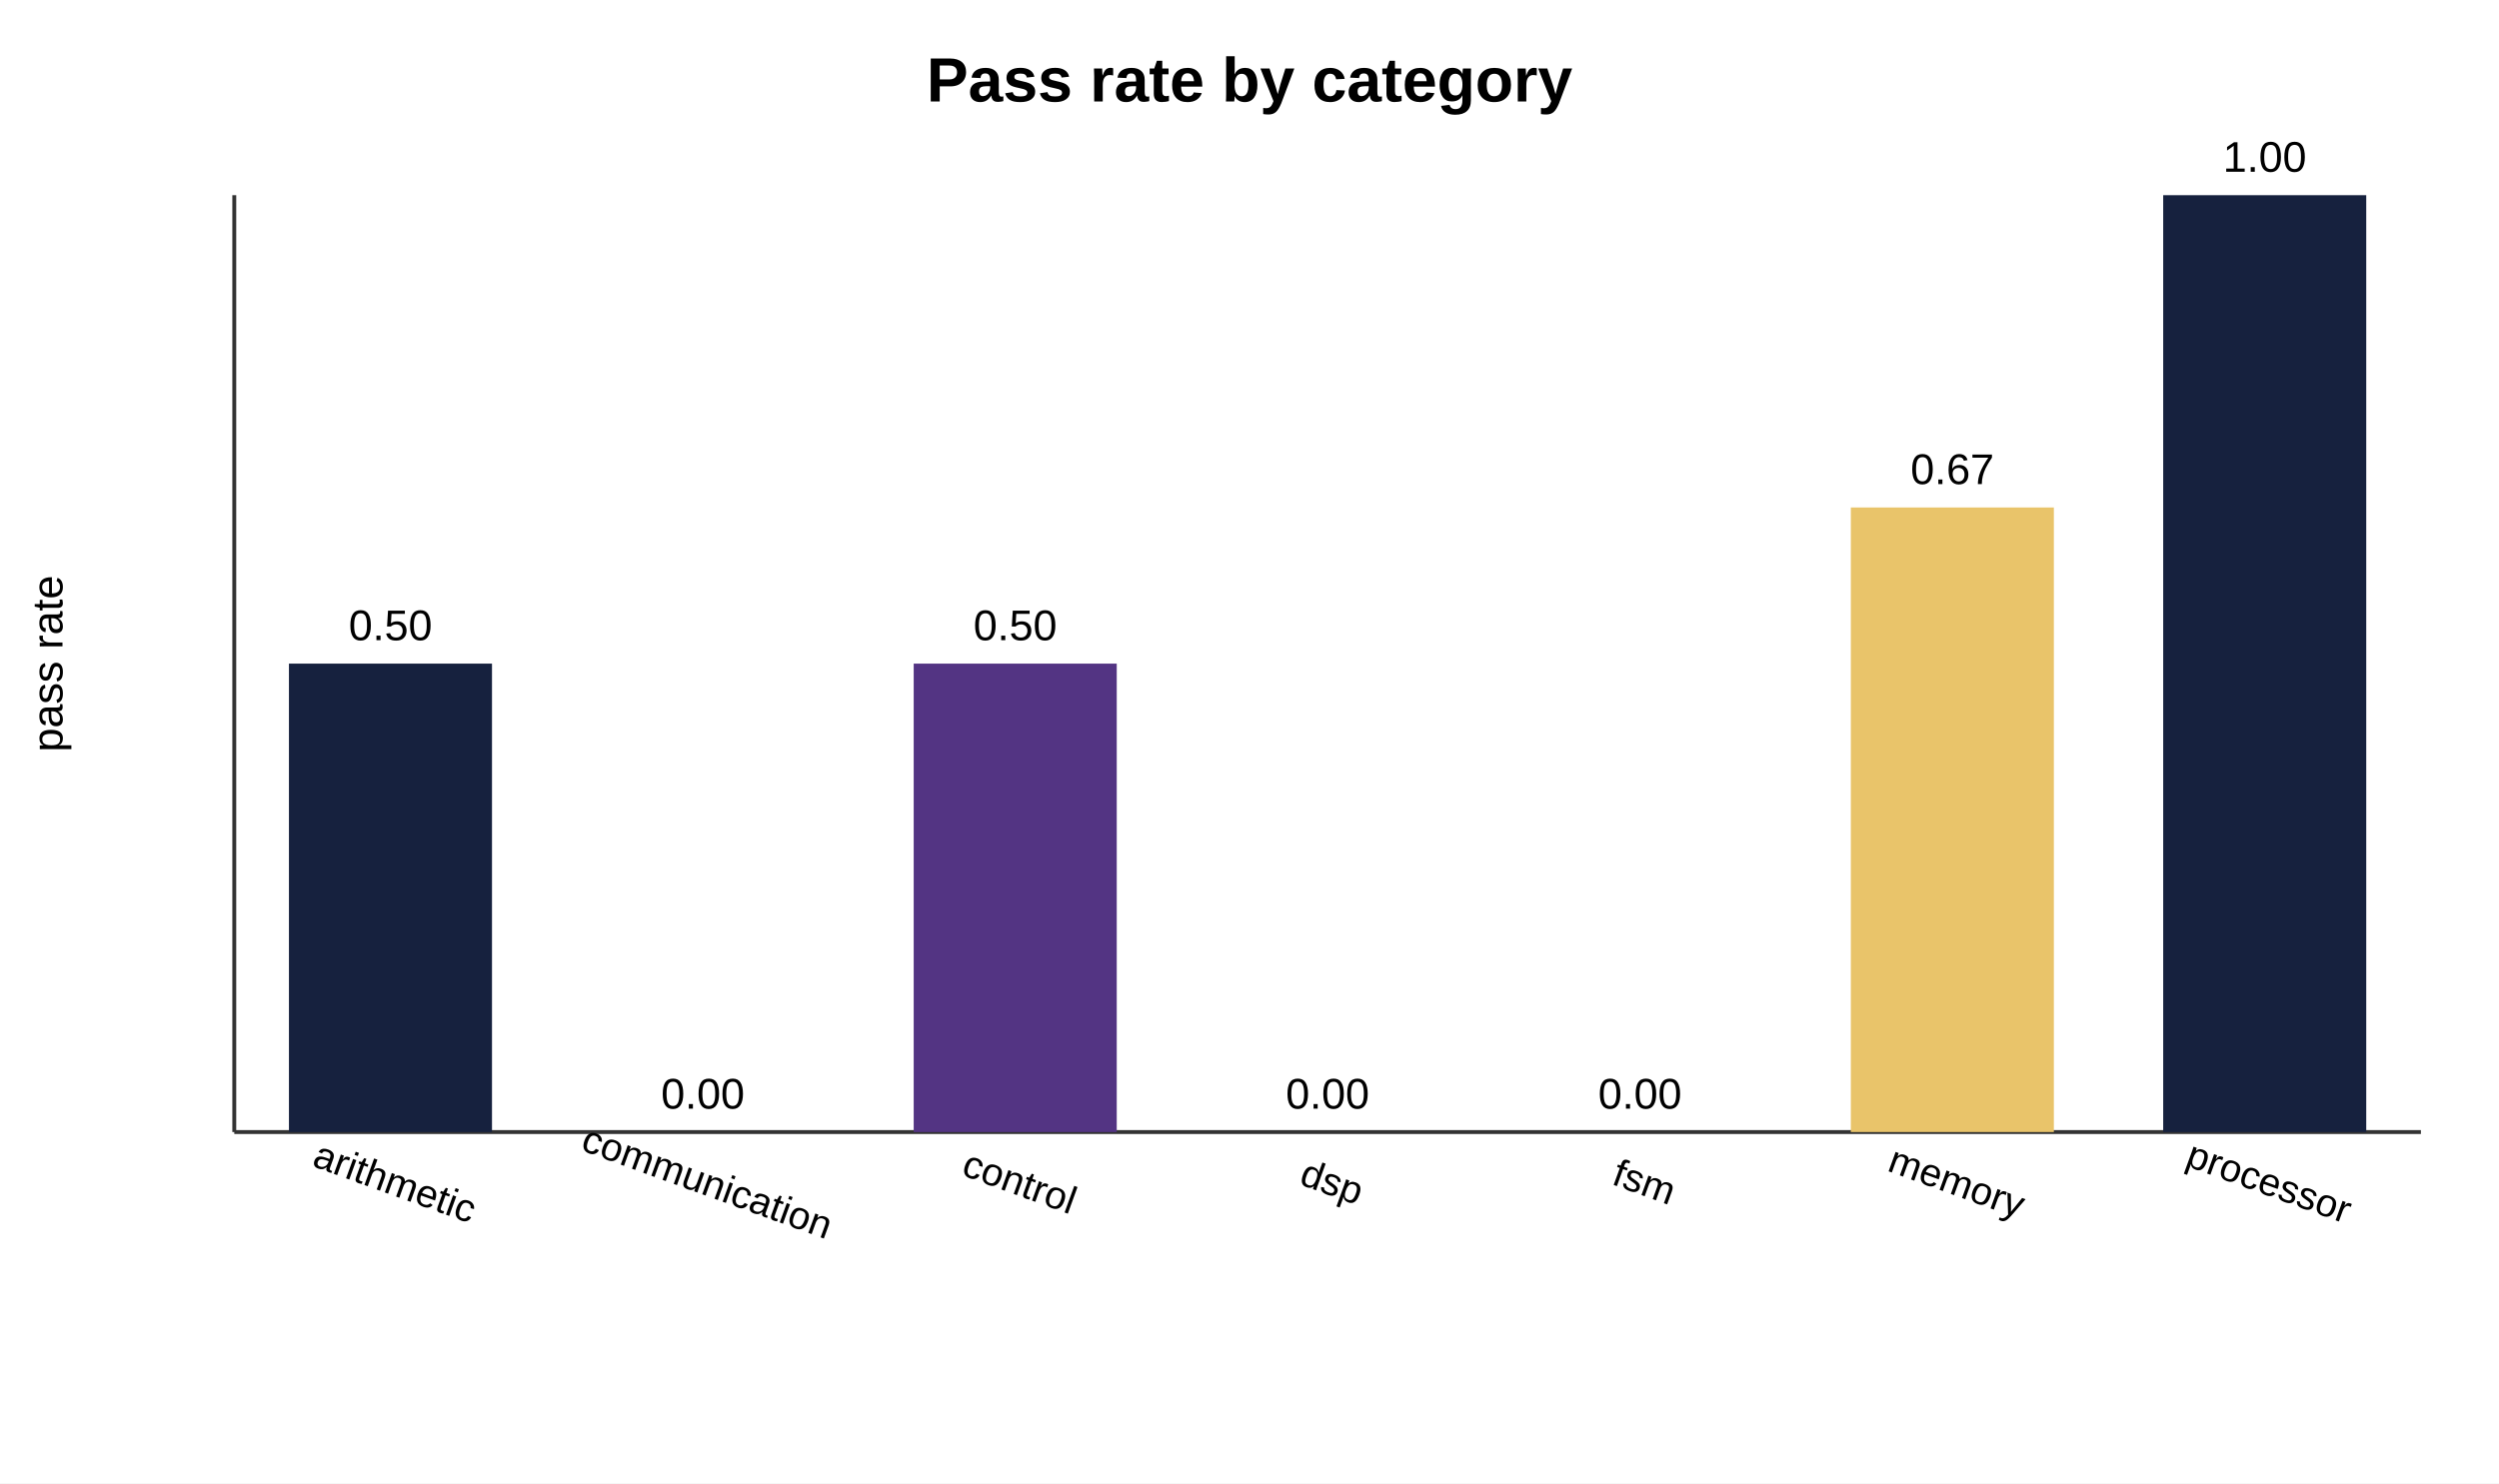
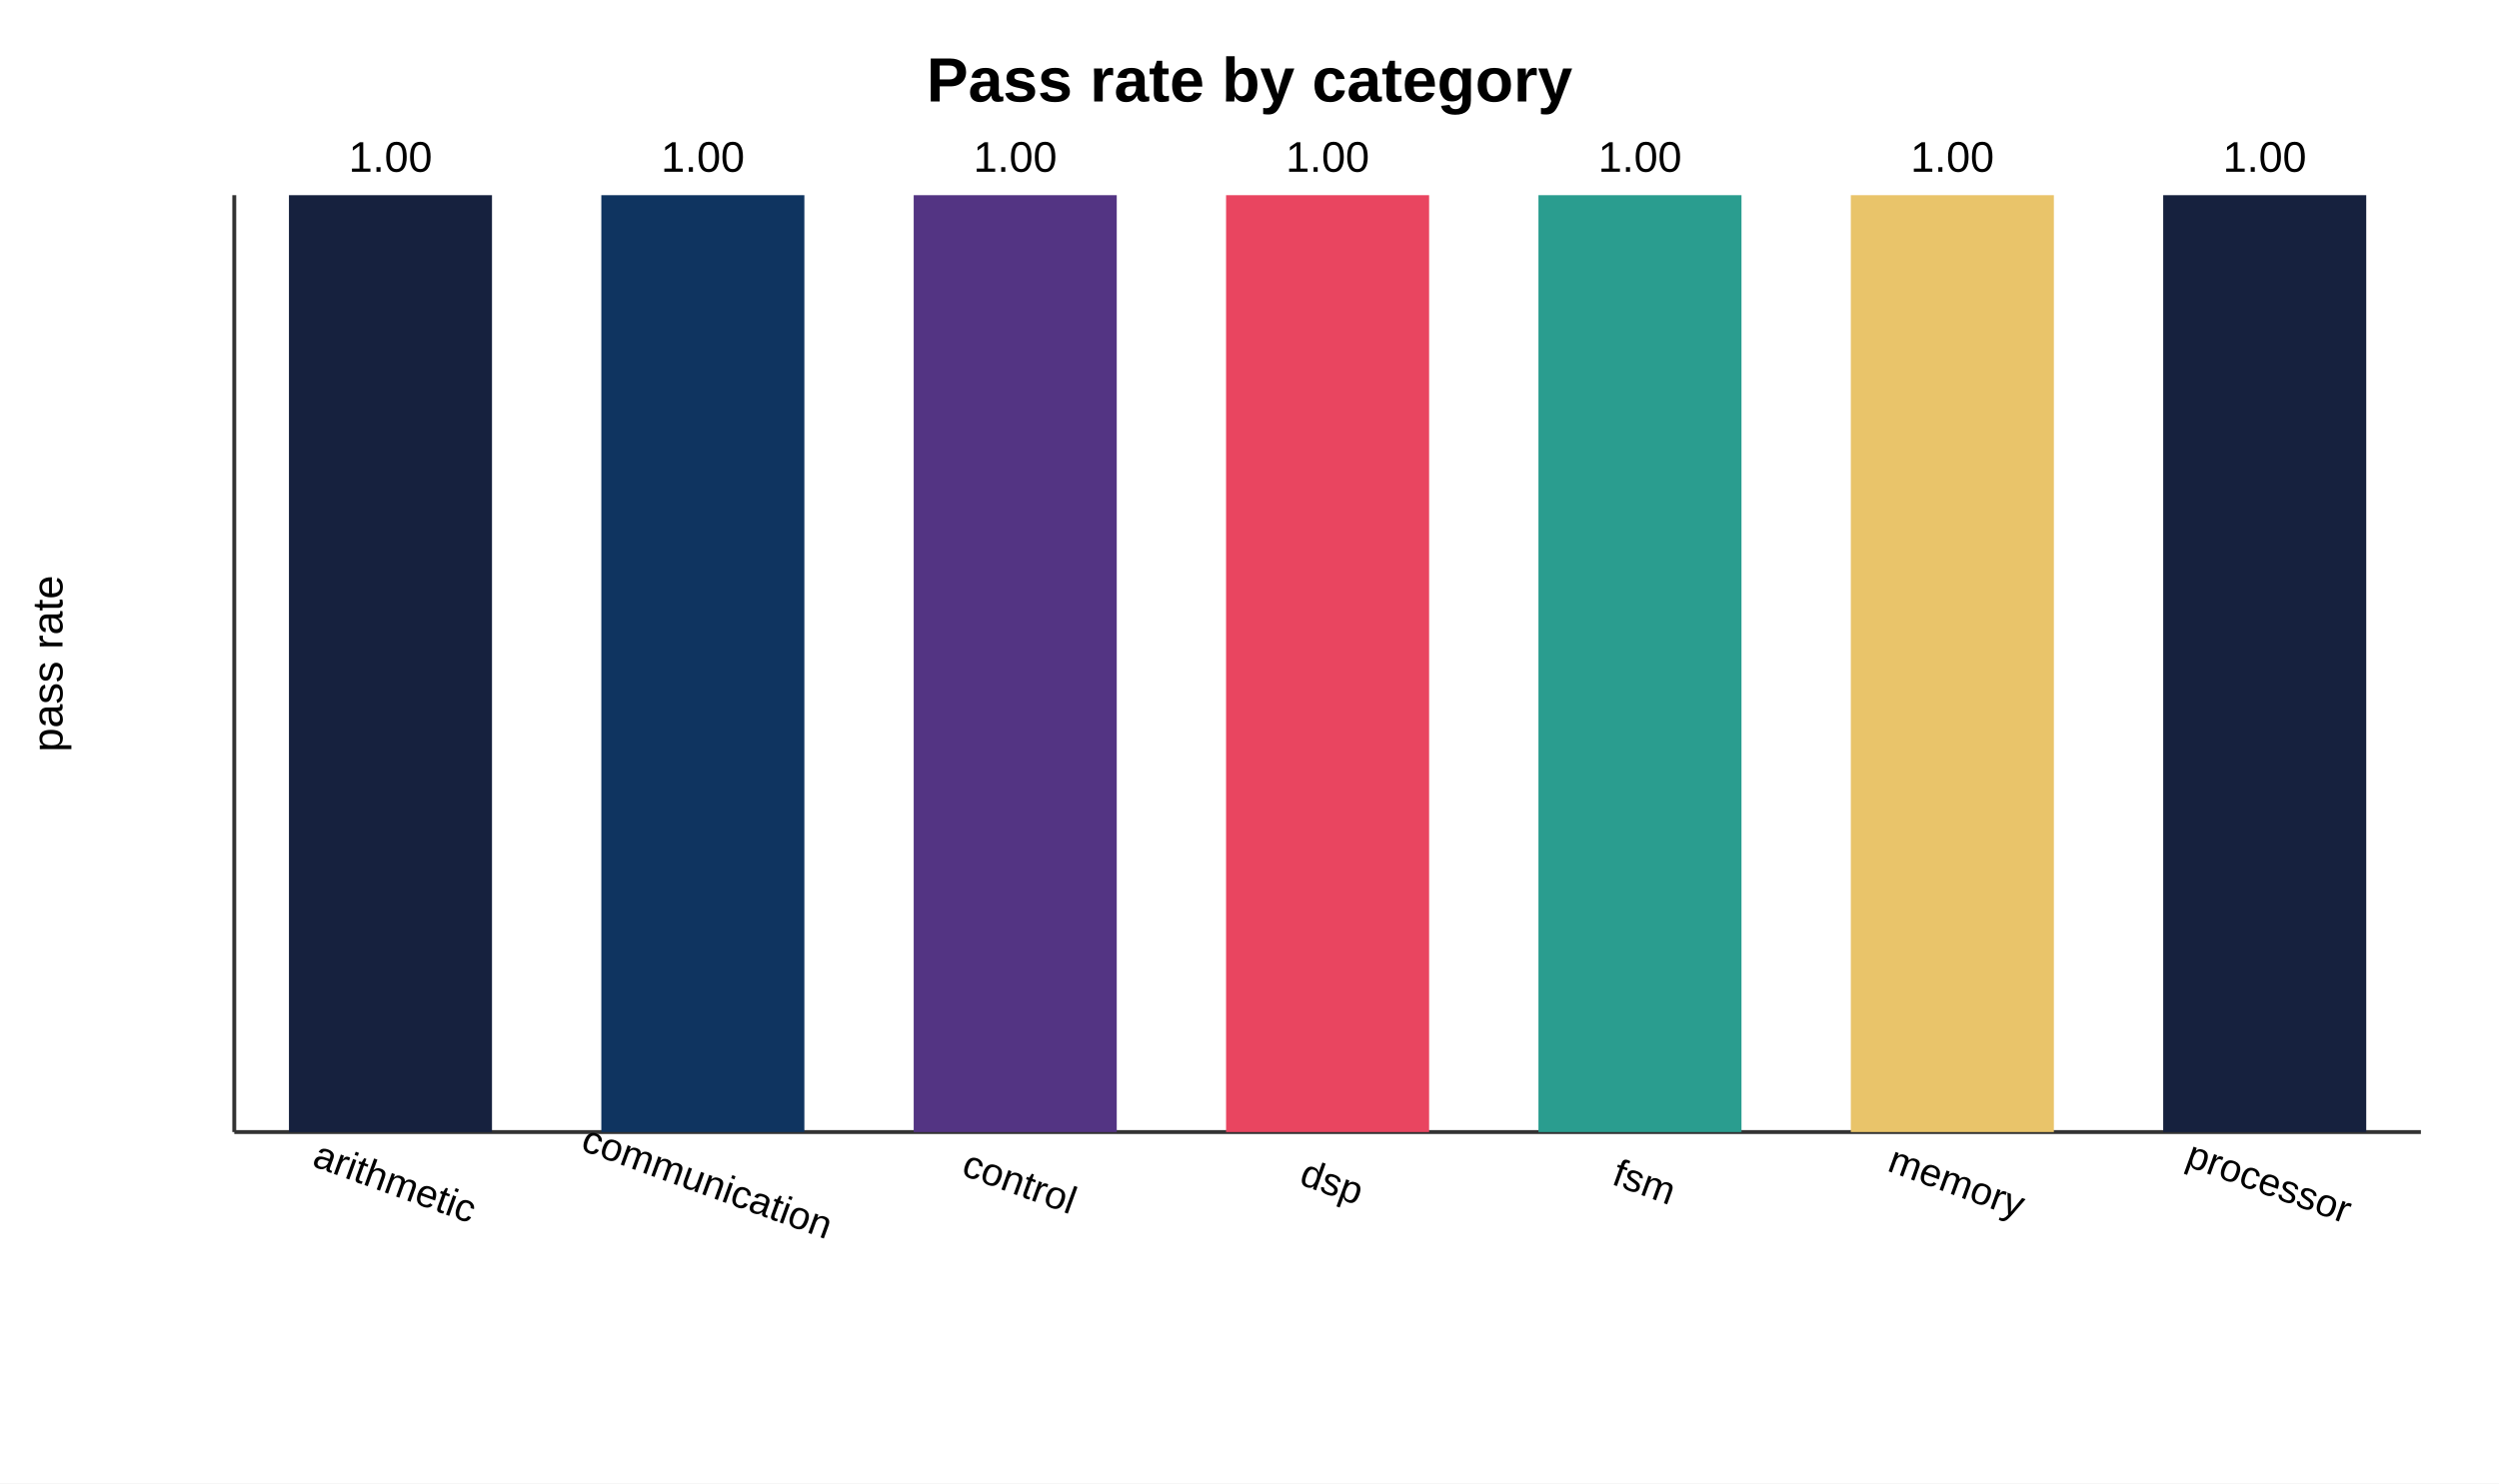
<svg xmlns="http://www.w3.org/2000/svg" viewBox="0 0 640 380" font-family="system-ui,Arial">
  <rect width="640" height="380" fill="white" />
  <text x="320.0" y="26" font-size="16" font-weight="bold" text-anchor="middle">Pass rate by category</text>
  <text x="16" y="170.0" font-size="11" text-anchor="middle" transform="rotate(-90 16 170.0)">pass rate</text>
  <line x1="60" y1="290" x2="620" y2="290" stroke="#333" />
  <line x1="60" y1="50" x2="60" y2="290" stroke="#333" />
-   <rect x="74.0" y="170.0" width="52.0" height="120.0" fill="#16213e" />
-   <text x="100.0" y="164.0" font-size="11" text-anchor="middle">0.50</text>
+   <rect x="74.0" y="50.0" width="52.0" height="240.0" fill="#16213e" />
+   <text x="100.0" y="44.0" font-size="11" text-anchor="middle">1.00</text>
  <text x="100.0" y="306.0" font-size="10" text-anchor="middle" transform="rotate(20 100.0 306.0)">arithmetic</text>
-   <rect x="154.0" y="290.0" width="52.0" height="0.0" fill="#0f3460" />
-   <text x="180.0" y="284.0" font-size="11" text-anchor="middle">0.00</text>
+   <rect x="154.0" y="50.0" width="52.0" height="240.0" fill="#0f3460" />
+   <text x="180.0" y="44.0" font-size="11" text-anchor="middle">1.00</text>
  <text x="180.0" y="306.0" font-size="10" text-anchor="middle" transform="rotate(20 180.0 306.0)">communication</text>
-   <rect x="234.0" y="170.0" width="52.0" height="120.0" fill="#533483" />
-   <text x="260.0" y="164.0" font-size="11" text-anchor="middle">0.50</text>
+   <rect x="234.0" y="50.0" width="52.0" height="240.0" fill="#533483" />
+   <text x="260.0" y="44.0" font-size="11" text-anchor="middle">1.00</text>
  <text x="260.0" y="306.0" font-size="10" text-anchor="middle" transform="rotate(20 260.0 306.0)">control</text>
-   <rect x="314.0" y="290.0" width="52.0" height="0.0" fill="#e94560" />
-   <text x="340.0" y="284.0" font-size="11" text-anchor="middle">0.00</text>
+   <rect x="314.0" y="50.0" width="52.0" height="240.0" fill="#e94560" />
+   <text x="340.0" y="44.0" font-size="11" text-anchor="middle">1.00</text>
  <text x="340.0" y="306.0" font-size="10" text-anchor="middle" transform="rotate(20 340.0 306.0)">dsp</text>
-   <rect x="394.0" y="290.0" width="52.0" height="0.0" fill="#2a9d8f" />
-   <text x="420.0" y="284.0" font-size="11" text-anchor="middle">0.00</text>
+   <rect x="394.0" y="50.0" width="52.0" height="240.0" fill="#2a9d8f" />
+   <text x="420.0" y="44.0" font-size="11" text-anchor="middle">1.00</text>
  <text x="420.0" y="306.0" font-size="10" text-anchor="middle" transform="rotate(20 420.0 306.0)">fsm</text>
-   <rect x="474.0" y="130.0" width="52.0" height="160.0" fill="#e9c46a" />
-   <text x="500.0" y="124.0" font-size="11" text-anchor="middle">0.67</text>
+   <rect x="474.0" y="50.0" width="52.0" height="240.0" fill="#e9c46a" />
+   <text x="500.0" y="44.0" font-size="11" text-anchor="middle">1.00</text>
  <text x="500.0" y="306.0" font-size="10" text-anchor="middle" transform="rotate(20 500.0 306.0)">memory</text>
  <rect x="554.0" y="50.0" width="52.0" height="240.0" fill="#16213e" />
  <text x="580.0" y="44.0" font-size="11" text-anchor="middle">1.00</text>
  <text x="580.0" y="306.0" font-size="10" text-anchor="middle" transform="rotate(20 580.0 306.0)">processor</text>
</svg>
